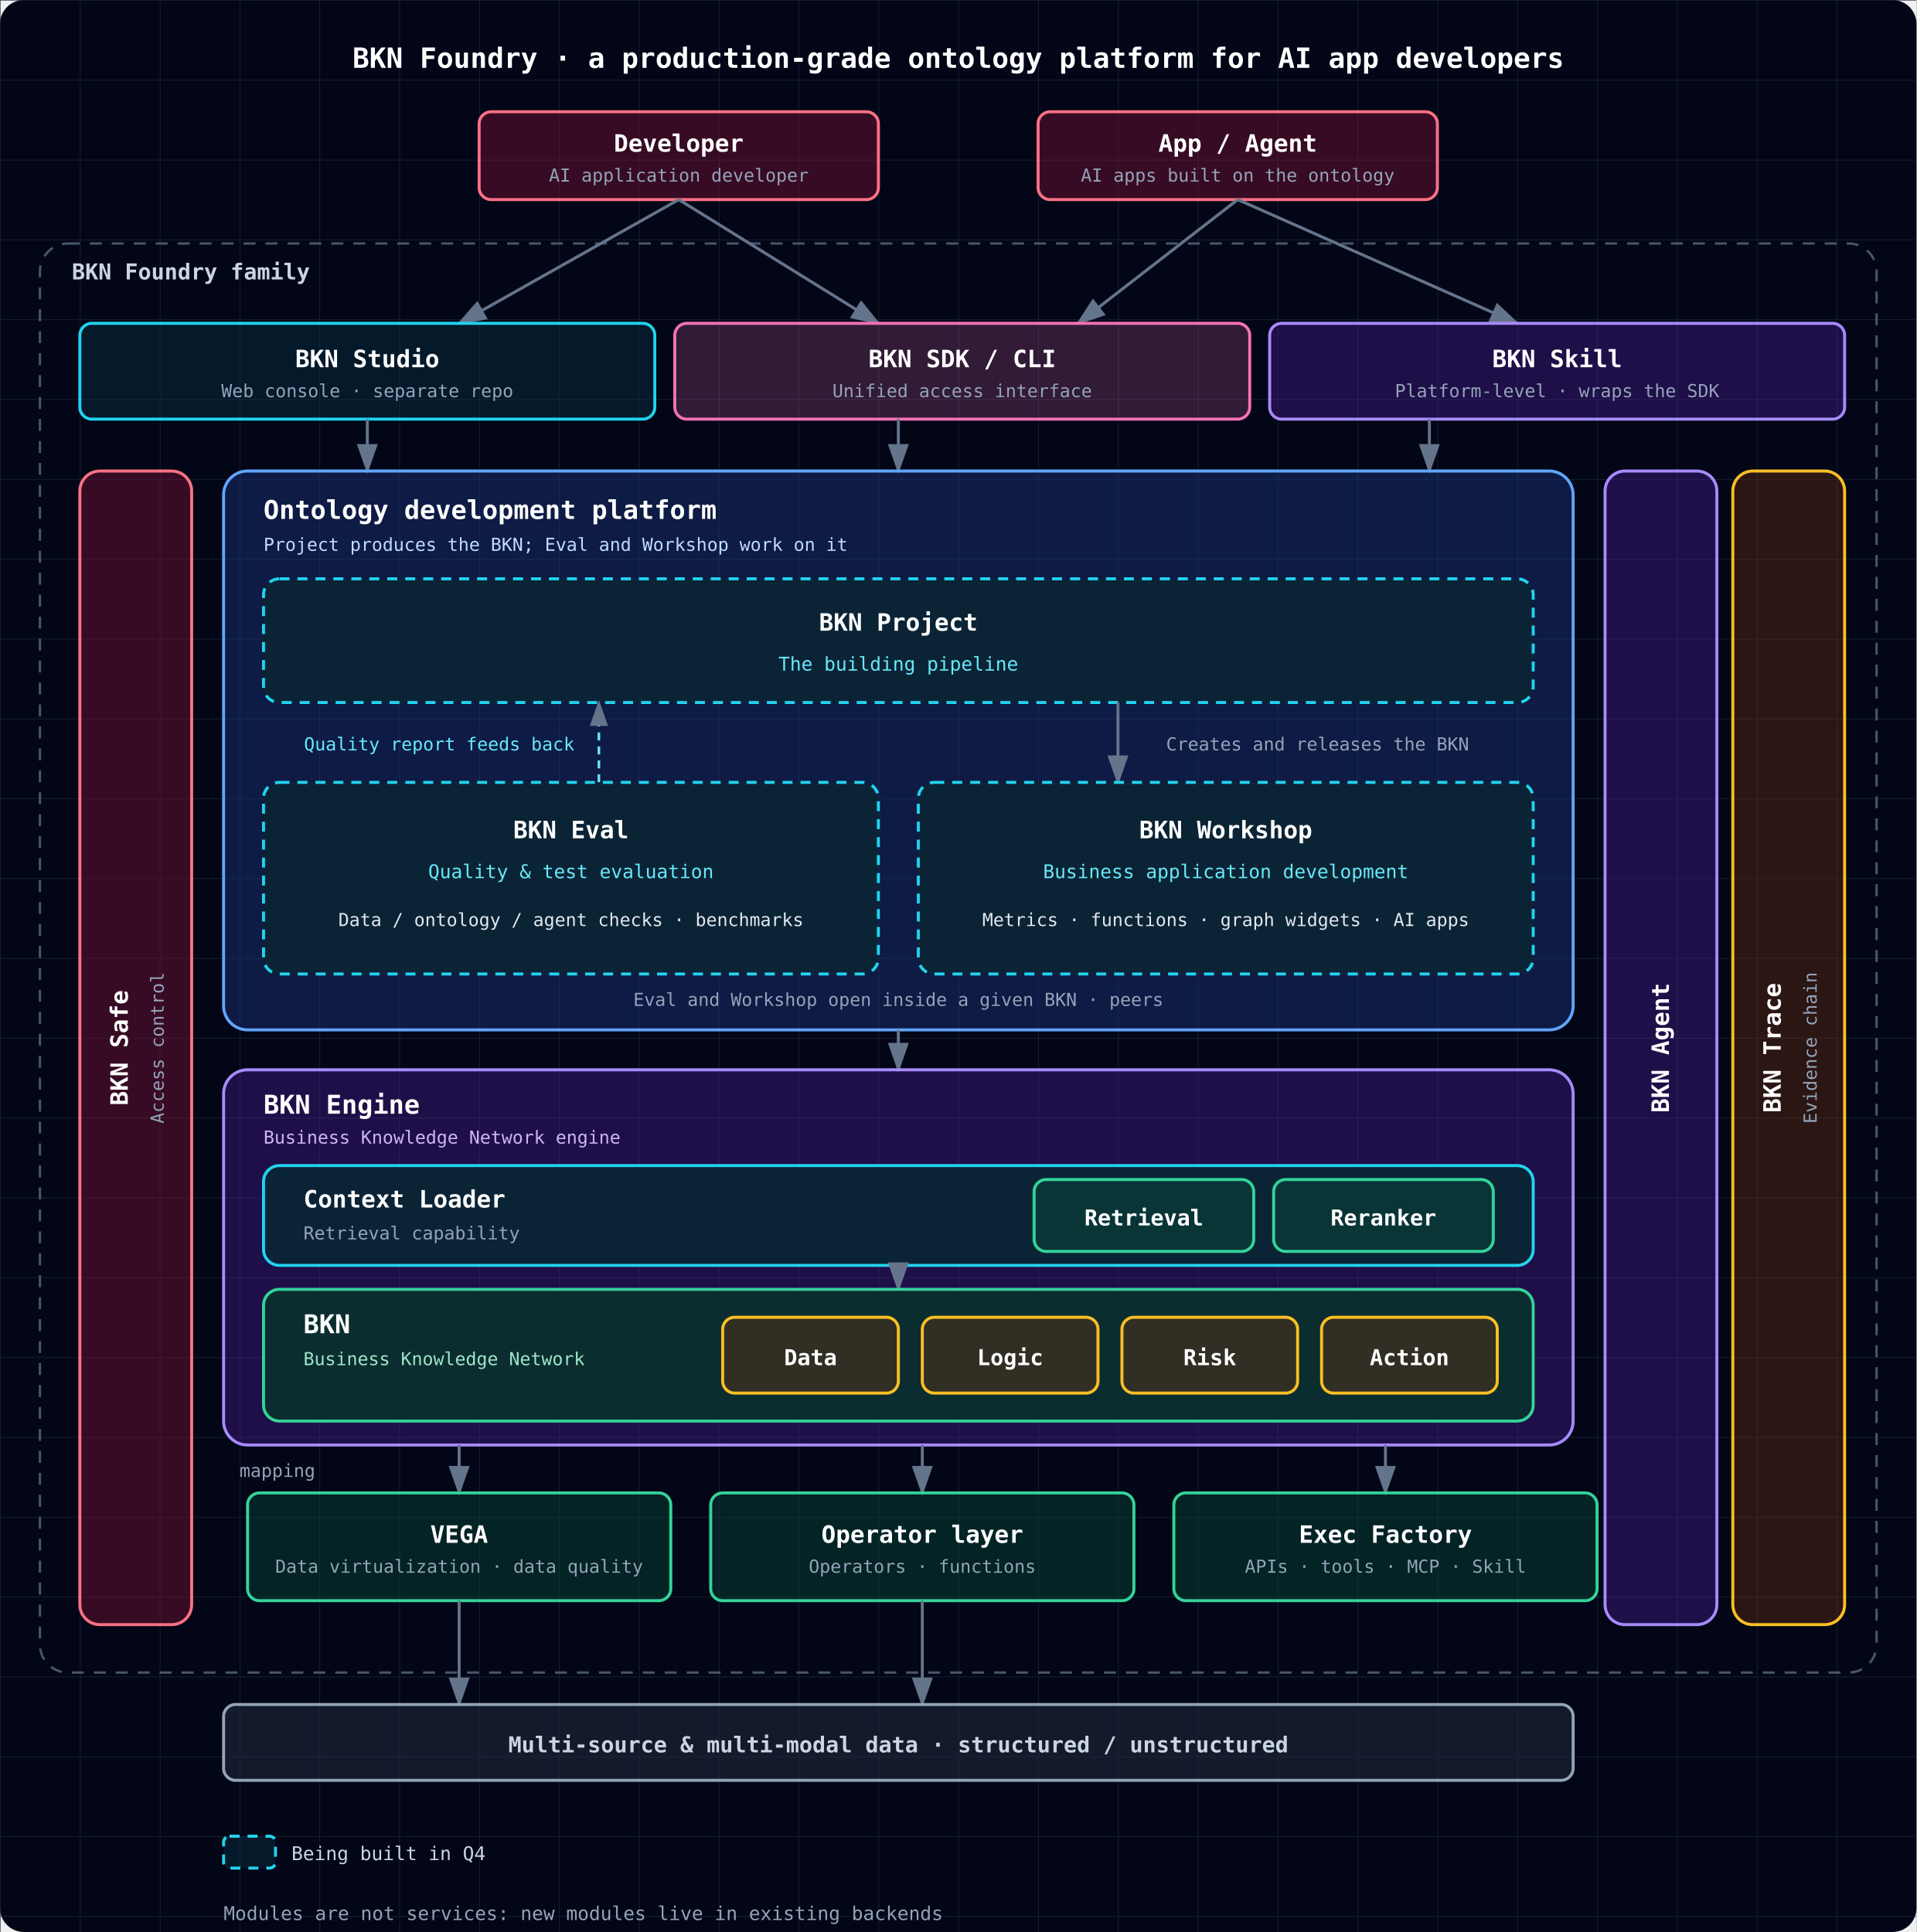
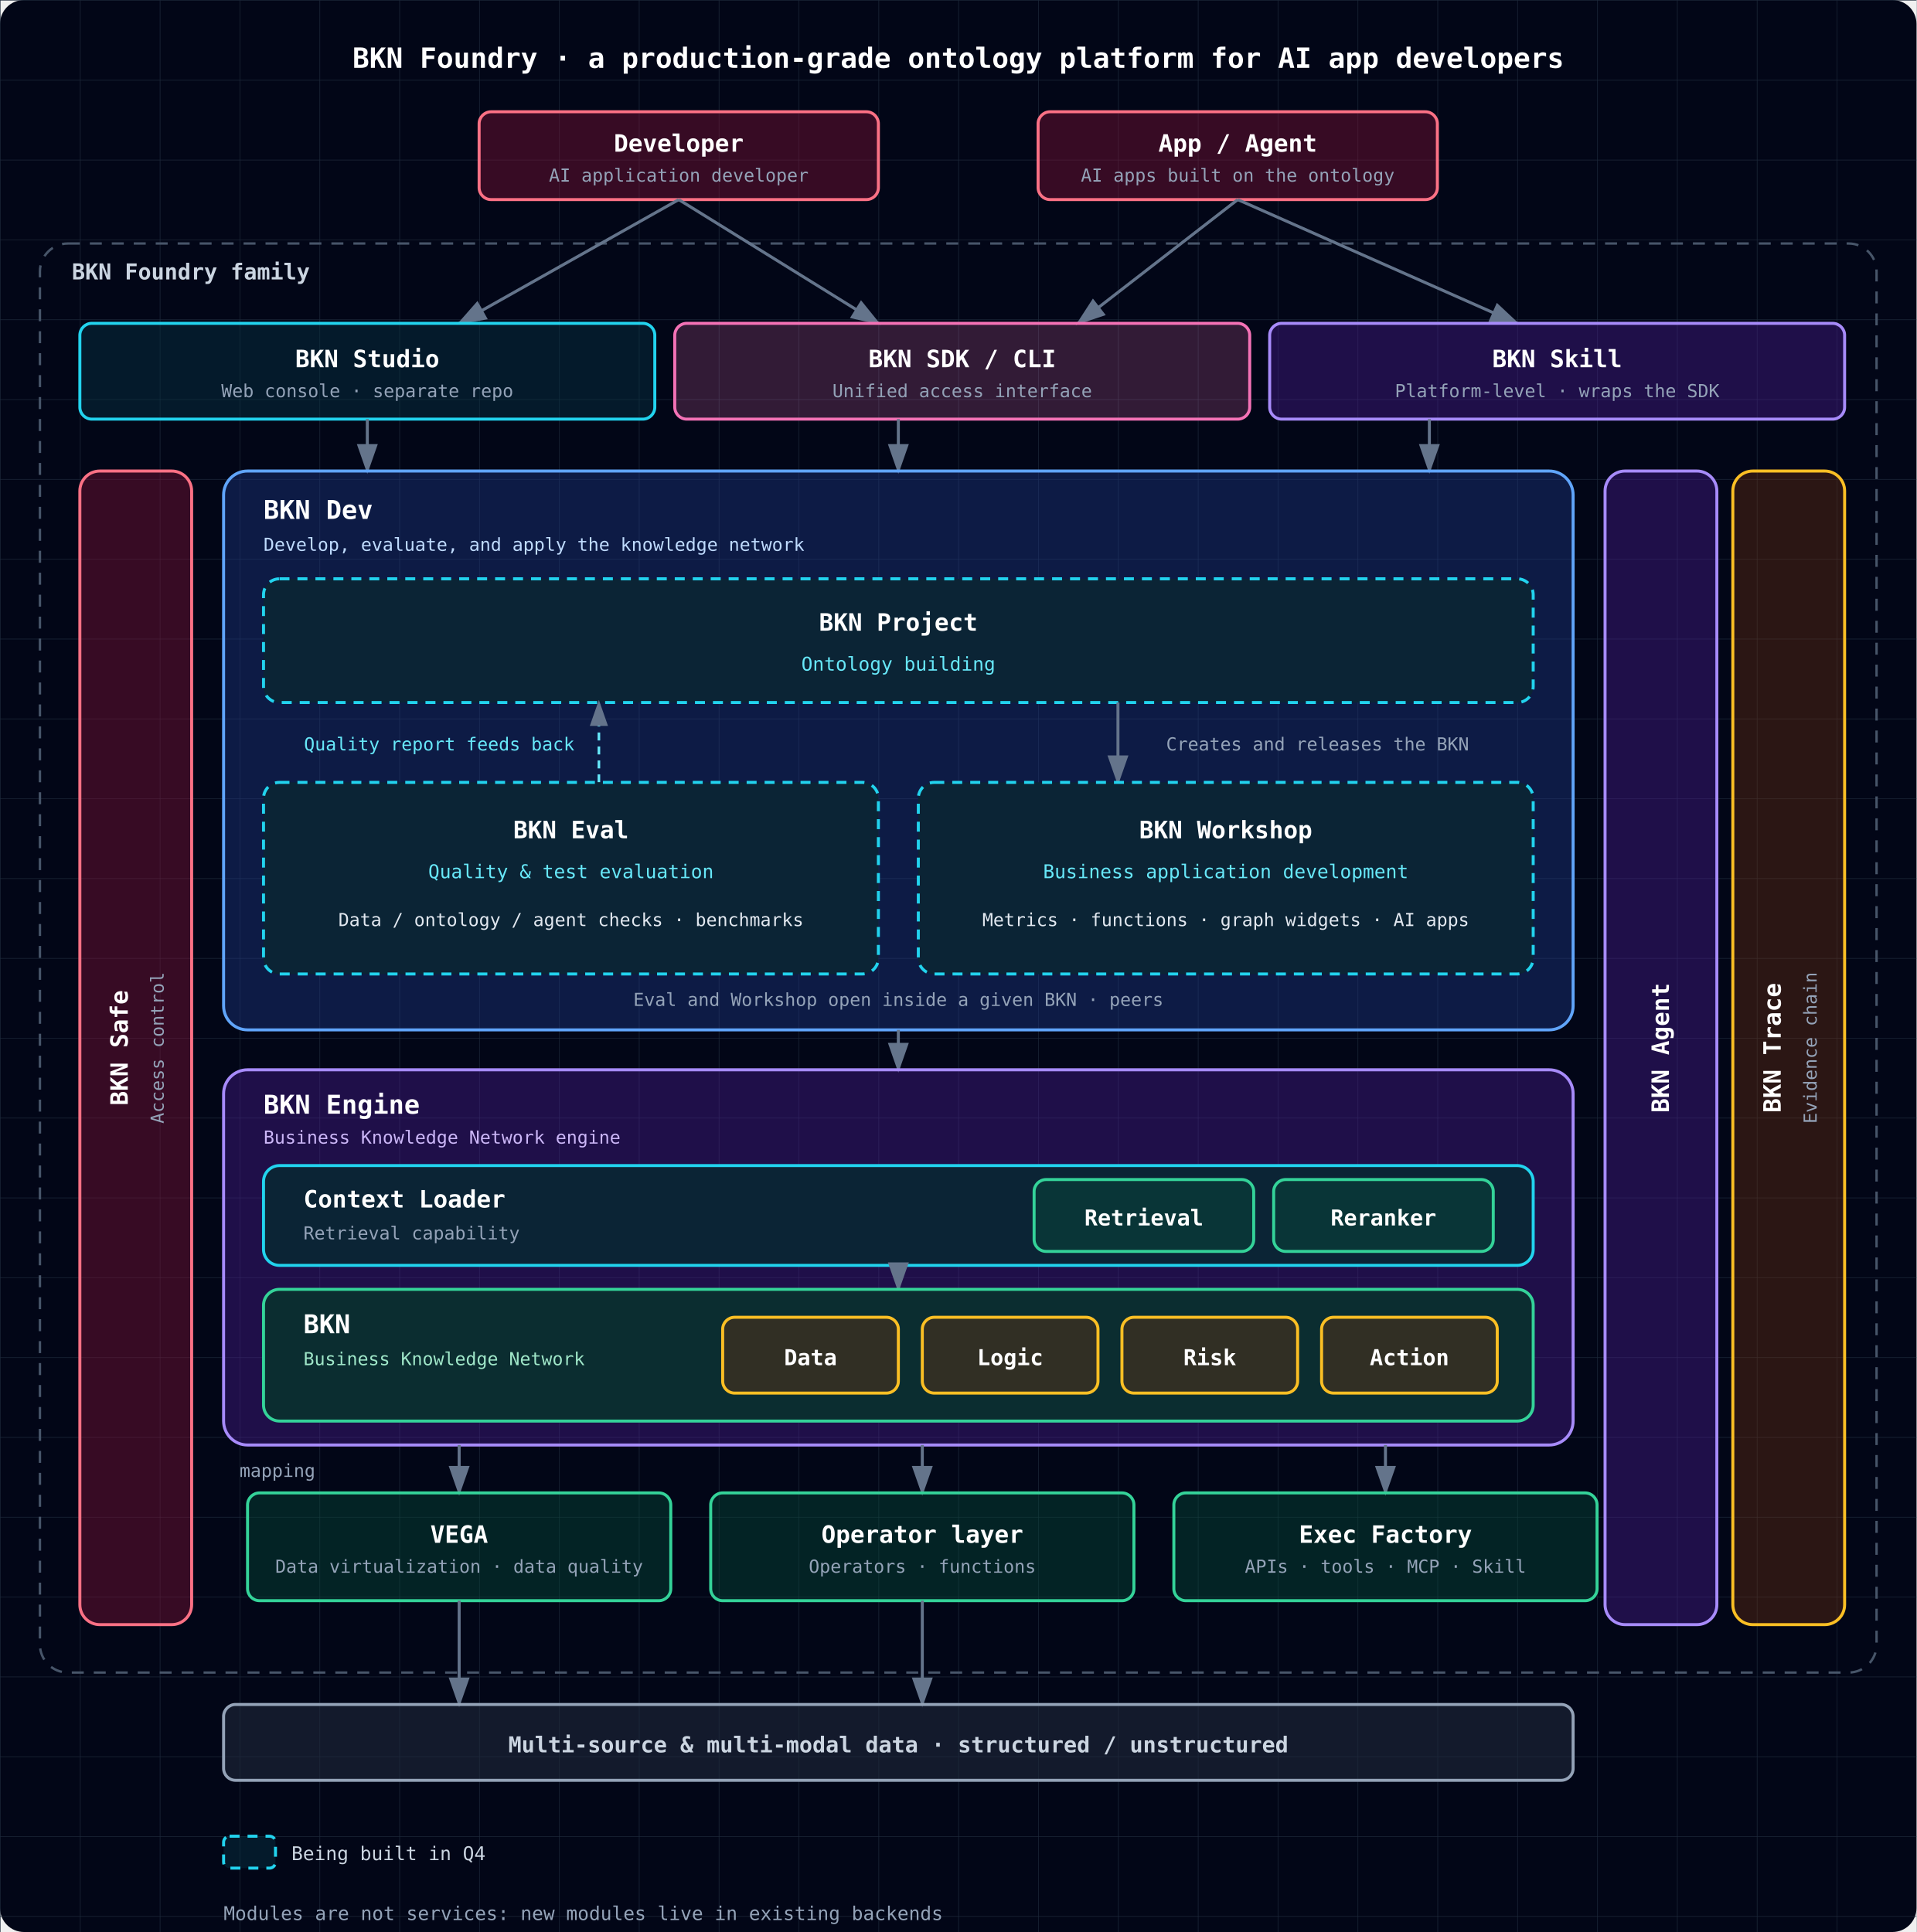
<svg xmlns="http://www.w3.org/2000/svg" viewBox="0 0 960 968" font-family="ui-monospace, SFMono-Regular, Menlo, Consolas, monospace">
  <rect width="960" height="968" fill="#020617" rx="12" />
  <defs>
    <marker id="arrowhead" markerWidth="10" markerHeight="7" refX="9" refY="3.5" orient="auto">
      <polygon points="0 0, 10 3.5, 0 7" fill="#64748b" />
    </marker>
    <pattern id="grid" width="40" height="40" patternUnits="userSpaceOnUse">
      <path d="M 40 0 L 0 0 0 40" fill="none" stroke="#1e293b" stroke-width="0.5" />
    </pattern>
  </defs>
  <rect width="100%" height="100%" fill="url(#grid)" />
  <text x="480.0" y="34" fill="white" font-size="14" font-weight="700" text-anchor="middle">BKN Foundry · a production-grade ontology platform for AI app developers</text>
  <rect x="240" y="56" width="200" height="44" rx="6" fill="rgba(136, 19, 55, 0.4)" stroke="#fb7185" stroke-width="1.5" />
  <text x="340.0" y="76.0" fill="white" font-size="12" font-weight="600" text-anchor="middle">Developer</text>
  <text x="340.0" y="91.0" fill="#94a3b8" font-size="9" text-anchor="middle">AI application developer</text>
  <rect x="520" y="56" width="200" height="44" rx="6" fill="rgba(136, 19, 55, 0.4)" stroke="#fb7185" stroke-width="1.5" />
  <text x="620.0" y="76.0" fill="white" font-size="12" font-weight="600" text-anchor="middle">App / Agent</text>
  <text x="620.0" y="91.0" fill="#94a3b8" font-size="9" text-anchor="middle">AI apps built on the ontology</text>
  <rect x="20" y="122" width="920" height="716" rx="14" fill="none" stroke="#475569" stroke-width="1.2" stroke-dasharray="6 5" />
  <text x="36" y="140" fill="#cbd5e1" font-size="11" font-weight="700" text-anchor="start">BKN Foundry family</text>
  <line x1="340" y1="100" x2="230" y2="162" stroke="#64748b" stroke-width="1.5" marker-end="url(#arrowhead)" />
  <line x1="340" y1="100" x2="440" y2="162" stroke="#64748b" stroke-width="1.5" marker-end="url(#arrowhead)" />
  <line x1="620" y1="100" x2="540" y2="162" stroke="#64748b" stroke-width="1.5" marker-end="url(#arrowhead)" />
  <line x1="620" y1="100" x2="760" y2="162" stroke="#64748b" stroke-width="1.5" marker-end="url(#arrowhead)" />
  <rect x="40" y="162" width="288" height="48" rx="6" fill="rgba(8, 51, 68, 0.45)" stroke="#22d3ee" stroke-width="1.5" />
  <text x="184.0" y="184.0" fill="white" font-size="12" font-weight="600" text-anchor="middle">BKN Studio</text>
  <text x="184.0" y="199.0" fill="#94a3b8" font-size="9" text-anchor="middle">Web console · separate repo</text>
  <rect x="338" y="162" width="288" height="48" rx="6" fill="rgba(244, 114, 182, 0.2)" stroke="#f472b6" stroke-width="1.5" />
  <text x="482.0" y="184.0" fill="white" font-size="12" font-weight="600" text-anchor="middle">BKN SDK / CLI</text>
  <text x="482.0" y="199.0" fill="#94a3b8" font-size="9" text-anchor="middle">Unified access interface</text>
  <rect x="636" y="162" width="288" height="48" rx="6" fill="rgba(76, 29, 149, 0.4)" stroke="#a78bfa" stroke-width="1.5" />
  <text x="780.0" y="184.0" fill="white" font-size="12" font-weight="600" text-anchor="middle">BKN Skill</text>
  <text x="780.0" y="199.0" fill="#94a3b8" font-size="9" text-anchor="middle">Platform-level · wraps the SDK</text>
  <rect x="40" y="236" width="56" height="578" rx="10" fill="rgba(136, 19, 55, 0.4)" stroke="#fb7185" stroke-width="1.5" />
  <text x="64" y="525.0" fill="white" font-size="12" font-weight="600" text-anchor="middle" transform="rotate(-90 64 525.0)">BKN Safe</text>
  <text x="82" y="525.0" fill="#94a3b8" font-size="9" text-anchor="middle" transform="rotate(-90 82 525.0)">Access control</text>
  <rect x="804" y="236" width="56" height="578" rx="10" fill="rgba(76, 29, 149, 0.4)" stroke="#a78bfa" stroke-width="1.5" />
  <text x="836" y="525.0" fill="white" font-size="12" font-weight="600" text-anchor="middle" transform="rotate(-90 836 525.0)">BKN Agent</text>
  <rect x="868" y="236" width="56" height="578" rx="10" fill="rgba(120, 53, 15, 0.35)" stroke="#fbbf24" stroke-width="1.5" />
  <text x="892" y="525.0" fill="white" font-size="12" font-weight="600" text-anchor="middle" transform="rotate(-90 892 525.0)">BKN Trace</text>
  <text x="910" y="525.0" fill="#94a3b8" font-size="9" text-anchor="middle" transform="rotate(-90 910 525.0)">Evidence chain</text>
  <line x1="184" y1="210" x2="184" y2="236" stroke="#64748b" stroke-width="1.5" marker-end="url(#arrowhead)" />
  <line x1="450" y1="210" x2="450" y2="236" stroke="#64748b" stroke-width="1.5" marker-end="url(#arrowhead)" />
  <line x1="716" y1="210" x2="716" y2="236" stroke="#64748b" stroke-width="1.5" marker-end="url(#arrowhead)" />
  <rect x="112" y="236" width="676" height="280" rx="12" fill="rgba(30, 58, 138, 0.4)" stroke="#60a5fa" stroke-width="1.5" />
-   <text x="132" y="260" fill="white" font-size="13" font-weight="700" text-anchor="start">Ontology development platform</text>
-   <text x="132" y="276" fill="#bfdbfe" font-size="9" text-anchor="start">Project produces the BKN; Eval and Workshop work on it</text>
+   <text x="132" y="260" fill="white" font-size="13" font-weight="700" text-anchor="start">BKN Dev</text>
+   <text x="132" y="276" fill="#bfdbfe" font-size="9" text-anchor="start">Develop, evaluate, and apply the knowledge network</text>
  <rect x="132" y="290" width="636" height="62" rx="8" fill="#0f172a" />
  <rect x="132" y="290" width="636" height="62" rx="8" fill="rgba(8, 51, 68, 0.45)" stroke="#22d3ee" stroke-width="1.5" stroke-dasharray="5 4" />
  <text x="450" y="316" fill="white" font-size="12" font-weight="600" text-anchor="middle">BKN Project</text>
-   <text x="450" y="336" fill="#67e8f9" font-size="9.5" text-anchor="middle">The building pipeline</text>
+   <text x="450" y="336" fill="#67e8f9" font-size="9.5" text-anchor="middle">Ontology building</text>
  <line x1="560" y1="352" x2="560" y2="392" stroke="#64748b" stroke-width="1.5" marker-end="url(#arrowhead)" />
  <text x="660" y="376" fill="#94a3b8" font-size="9" text-anchor="middle">Creates and releases the BKN</text>
  <path d="M 300 392 L 300 352" fill="none" stroke="#67e8f9" stroke-width="1.3" stroke-dasharray="4 3" marker-end="url(#arrowhead)" />
  <text x="220" y="376" fill="#67e8f9" font-size="9" text-anchor="middle">Quality report feeds back</text>
  <rect x="132" y="392" width="308" height="96" rx="8" fill="#0f172a" />
  <rect x="132" y="392" width="308" height="96" rx="8" fill="rgba(8, 51, 68, 0.45)" stroke="#22d3ee" stroke-width="1.5" stroke-dasharray="5 4" />
  <text x="286.0" y="420" fill="white" font-size="12" font-weight="600" text-anchor="middle">BKN Eval</text>
  <text x="286.0" y="440" fill="#67e8f9" font-size="9.5" text-anchor="middle">Quality &amp; test evaluation</text>
  <text x="286.0" y="464" fill="#e2e8f0" font-size="9" text-anchor="middle">Data / ontology / agent checks · benchmarks</text>
  <rect x="460" y="392" width="308" height="96" rx="8" fill="#0f172a" />
  <rect x="460" y="392" width="308" height="96" rx="8" fill="rgba(8, 51, 68, 0.45)" stroke="#22d3ee" stroke-width="1.5" stroke-dasharray="5 4" />
  <text x="614.0" y="420" fill="white" font-size="12" font-weight="600" text-anchor="middle">BKN Workshop</text>
  <text x="614.0" y="440" fill="#67e8f9" font-size="9.5" text-anchor="middle">Business application development</text>
  <text x="614.0" y="464" fill="#e2e8f0" font-size="9" text-anchor="middle">Metrics · functions · graph widgets · AI apps</text>
  <text x="450" y="504" fill="#94a3b8" font-size="9" text-anchor="middle">Eval and Workshop open inside a given BKN · peers</text>
  <line x1="450" y1="516" x2="450" y2="536" stroke="#64748b" stroke-width="1.5" marker-end="url(#arrowhead)" />
  <rect x="112" y="536" width="676" height="188" rx="12" fill="rgba(76, 29, 149, 0.4)" stroke="#a78bfa" stroke-width="1.5" />
  <text x="132" y="558" fill="white" font-size="13" font-weight="700" text-anchor="start">BKN Engine</text>
  <text x="132" y="573" fill="#cbb6f7" font-size="9" text-anchor="start">Business Knowledge Network engine</text>
  <rect x="132" y="584" width="636" height="50" rx="8" fill="#0f172a" />
  <rect x="132" y="584" width="636" height="50" rx="8" fill="rgba(8, 51, 68, 0.45)" stroke="#22d3ee" stroke-width="1.5" />
  <text x="152" y="605" fill="white" font-size="12" font-weight="600" text-anchor="start">Context Loader</text>
  <text x="152" y="621" fill="#94a3b8" font-size="9" text-anchor="start">Retrieval capability</text>
  <rect x="518" y="591" width="110" height="36" rx="6" fill="rgba(6, 78, 59, 0.4)" stroke="#34d399" stroke-width="1.5" />
  <text x="573" y="614" fill="white" font-size="11" font-weight="600" text-anchor="middle">Retrieval</text>
  <rect x="638" y="591" width="110" height="36" rx="6" fill="rgba(6, 78, 59, 0.4)" stroke="#34d399" stroke-width="1.5" />
  <text x="693" y="614" fill="white" font-size="11" font-weight="600" text-anchor="middle">Reranker</text>
  <line x1="450" y1="634" x2="450" y2="646" stroke="#64748b" stroke-width="1.5" marker-end="url(#arrowhead)" />
  <rect x="132" y="646" width="636" height="66" rx="8" fill="#0f172a" />
  <rect x="132" y="646" width="636" height="66" rx="8" fill="rgba(6, 78, 59, 0.4)" stroke="#34d399" stroke-width="1.5" />
  <text x="152" y="668" fill="white" font-size="13" font-weight="700" text-anchor="start">BKN</text>
  <text x="152" y="684" fill="#9fe6c8" font-size="9" text-anchor="start">Business Knowledge Network</text>
  <rect x="362" y="660" width="88" height="38" rx="6" fill="rgba(120, 53, 15, 0.35)" stroke="#fbbf24" stroke-width="1.5" />
  <text x="406" y="684" fill="white" font-size="11" font-weight="600" text-anchor="middle">Data</text>
  <rect x="462" y="660" width="88" height="38" rx="6" fill="rgba(120, 53, 15, 0.35)" stroke="#fbbf24" stroke-width="1.5" />
  <text x="506" y="684" fill="white" font-size="11" font-weight="600" text-anchor="middle">Logic</text>
  <rect x="562" y="660" width="88" height="38" rx="6" fill="rgba(120, 53, 15, 0.35)" stroke="#fbbf24" stroke-width="1.5" />
  <text x="606" y="684" fill="white" font-size="11" font-weight="600" text-anchor="middle">Risk</text>
  <rect x="662" y="660" width="88" height="38" rx="6" fill="rgba(120, 53, 15, 0.35)" stroke="#fbbf24" stroke-width="1.5" />
  <text x="706" y="684" fill="white" font-size="11" font-weight="600" text-anchor="middle">Action</text>
  <line x1="230" y1="724" x2="230" y2="748" stroke="#64748b" stroke-width="1.5" marker-end="url(#arrowhead)" />
  <line x1="462" y1="724" x2="462" y2="748" stroke="#64748b" stroke-width="1.5" marker-end="url(#arrowhead)" />
  <line x1="694" y1="724" x2="694" y2="748" stroke="#64748b" stroke-width="1.5" marker-end="url(#arrowhead)" />
  <text x="120" y="740" fill="#94a3b8" font-size="9" text-anchor="start">mapping</text>
  <rect x="124" y="748" width="212" height="54" rx="6" fill="rgba(6, 78, 59, 0.4)" stroke="#34d399" stroke-width="1.5" />
  <text x="230.0" y="773.0" fill="white" font-size="12" font-weight="600" text-anchor="middle">VEGA</text>
  <text x="230.0" y="788.0" fill="#94a3b8" font-size="9" text-anchor="middle">Data virtualization · data quality</text>
  <rect x="356" y="748" width="212" height="54" rx="6" fill="rgba(6, 78, 59, 0.4)" stroke="#34d399" stroke-width="1.5" />
  <text x="462.0" y="773.0" fill="white" font-size="12" font-weight="600" text-anchor="middle">Operator layer</text>
  <text x="462.0" y="788.0" fill="#94a3b8" font-size="9" text-anchor="middle">Operators · functions</text>
  <rect x="588" y="748" width="212" height="54" rx="6" fill="rgba(6, 78, 59, 0.4)" stroke="#34d399" stroke-width="1.5" />
  <text x="694.0" y="773.0" fill="white" font-size="12" font-weight="600" text-anchor="middle">Exec Factory</text>
  <text x="694.0" y="788.0" fill="#94a3b8" font-size="9" text-anchor="middle">APIs · tools · MCP · Skill</text>
  <line x1="230" y1="802" x2="230" y2="854" stroke="#64748b" stroke-width="1.5" marker-end="url(#arrowhead)" />
  <line x1="462" y1="802" x2="462" y2="854" stroke="#64748b" stroke-width="1.5" marker-end="url(#arrowhead)" />
  <rect x="112" y="854" width="676" height="38" rx="6" fill="rgba(30, 41, 59, 0.6)" stroke="#94a3b8" stroke-width="1.5" />
  <text x="450" y="878" fill="#cbd5e1" font-size="11" font-weight="600" text-anchor="middle">Multi-source &amp; multi-modal data · structured / unstructured</text>
  <rect x="112" y="920" width="26" height="16" rx="3" fill="rgba(8, 51, 68, 0.45)" stroke="#22d3ee" stroke-width="1.5" stroke-dasharray="5 4" />
  <text x="146" y="932" fill="#cbd5e1" font-size="9.5" text-anchor="start">Being built in Q4</text>
  <text x="112" y="962" fill="#94a3b8" font-size="9.5" text-anchor="start">Modules are not services: new modules live in existing backends</text>
</svg>
